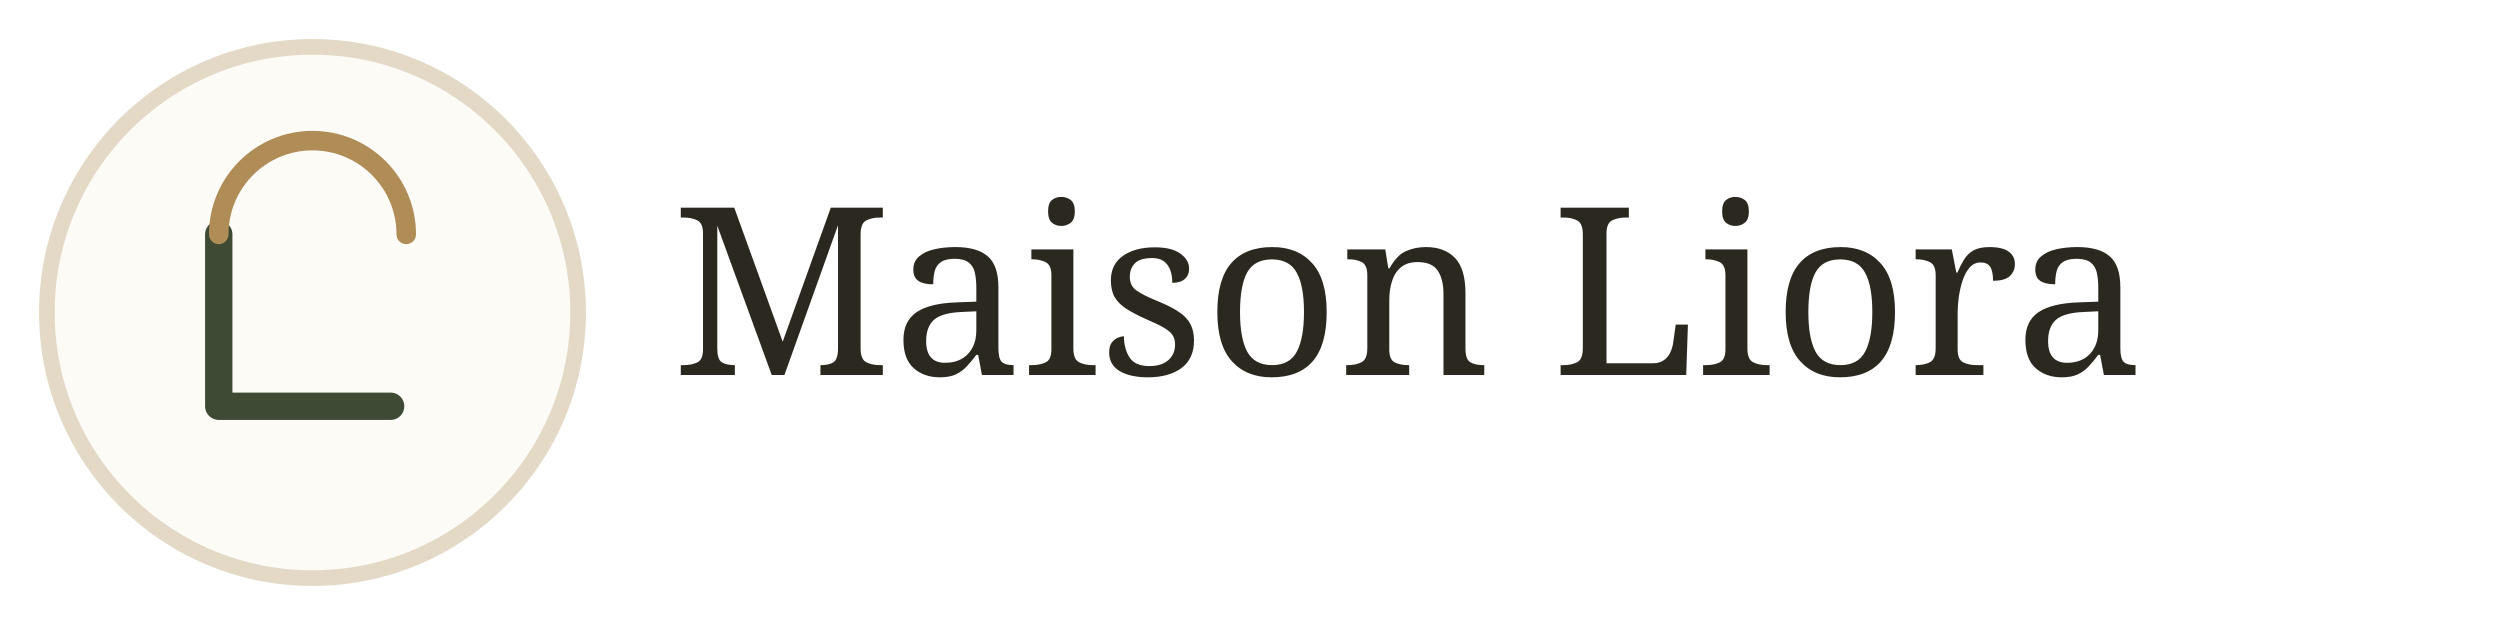
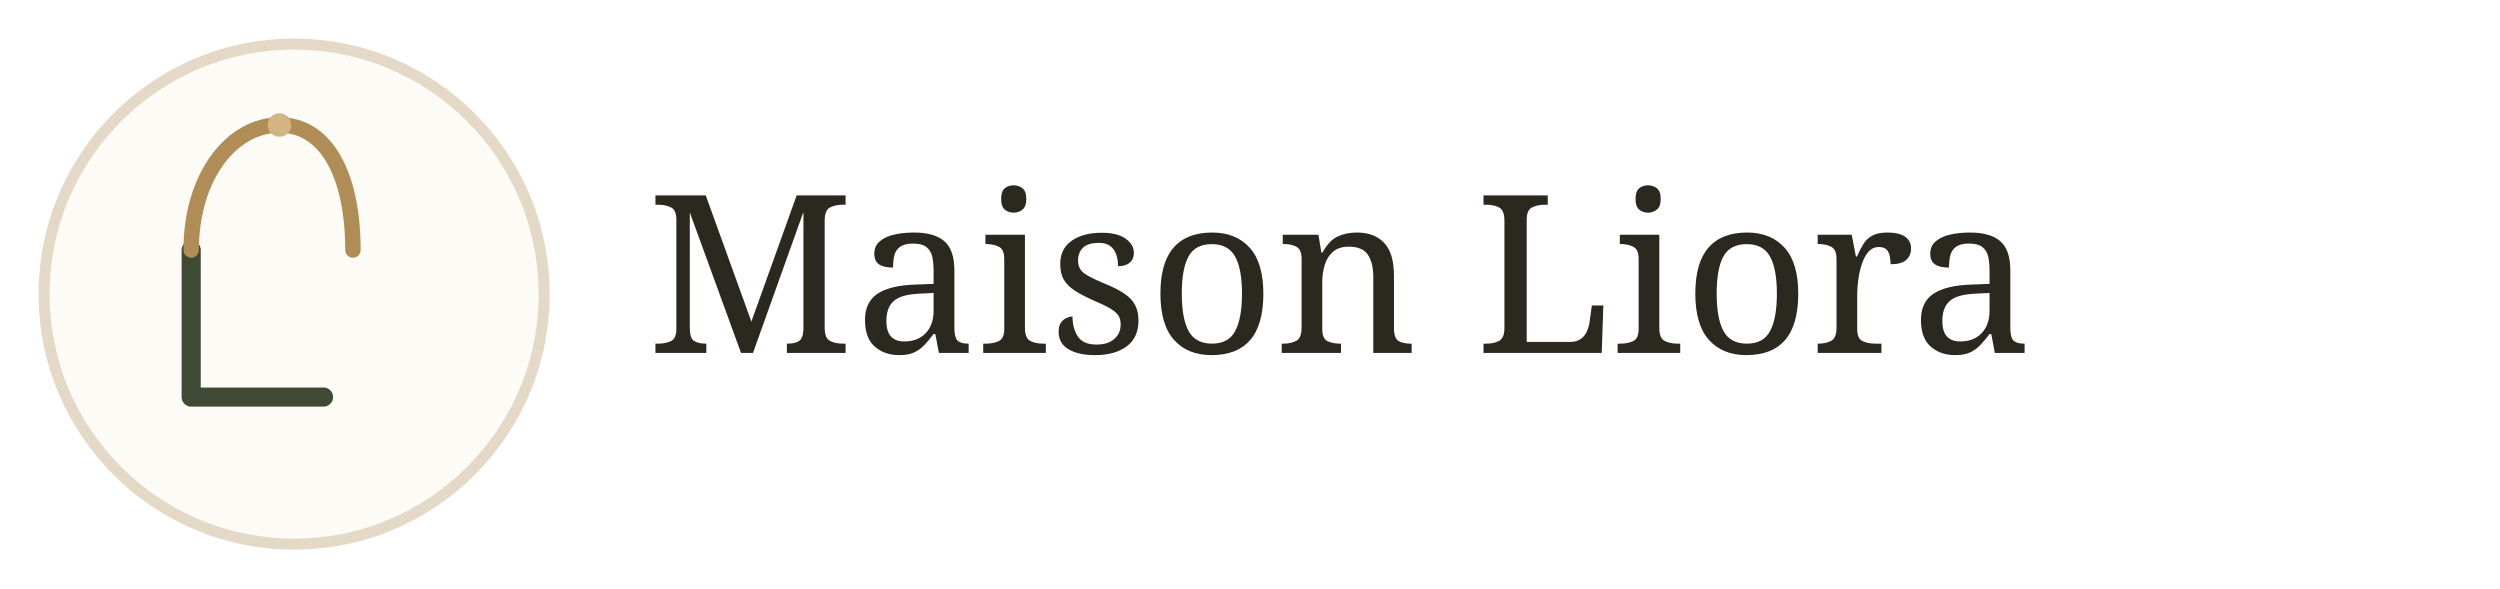
- <svg xmlns="http://www.w3.org/2000/svg" viewBox="0 0 320 80">
-   <circle cx="40" cy="40" r="34" fill="#FDFBF6" stroke="#E3D9C6" stroke-width="2" />
-   <path d="M28 52 V30 M28 52 H50" stroke="#3E4A34" stroke-width="3.5" stroke-linecap="round" stroke-linejoin="round" fill="none" />
-   <path d="M28 30 a12 12 0 0 1 24 0" stroke="#B08D57" stroke-width="2.5" fill="none" stroke-linecap="round" />
-   <text x="86" y="48" font-family="Georgia, serif" font-size="30" fill="#2B2820">Maison Liora</text>
+ <svg xmlns="http://www.w3.org/2000/svg" viewBox="0 0 340 80">
+   <circle cx="40" cy="40" r="34" fill="#FDFBF6" stroke="#E3D9C6" stroke-width="1.5" />
+   <path d="M26 54 V34 M26 54 H44" stroke="#3E4A34" stroke-width="2.6" stroke-linecap="round" stroke-linejoin="round" fill="none" />
+   <path d="M26 34 C26 24 31.5 17 38 17 C44.5 17 48 24 48 34" stroke="#B08D57" stroke-width="2.1" fill="none" stroke-linecap="round" />
+   <circle cx="38" cy="17" r="1.6" fill="#D4B483" />
+   <text x="88" y="48" font-family="Georgia, serif" font-size="30" fill="#2B2820">Maison Liora</text>
</svg>
